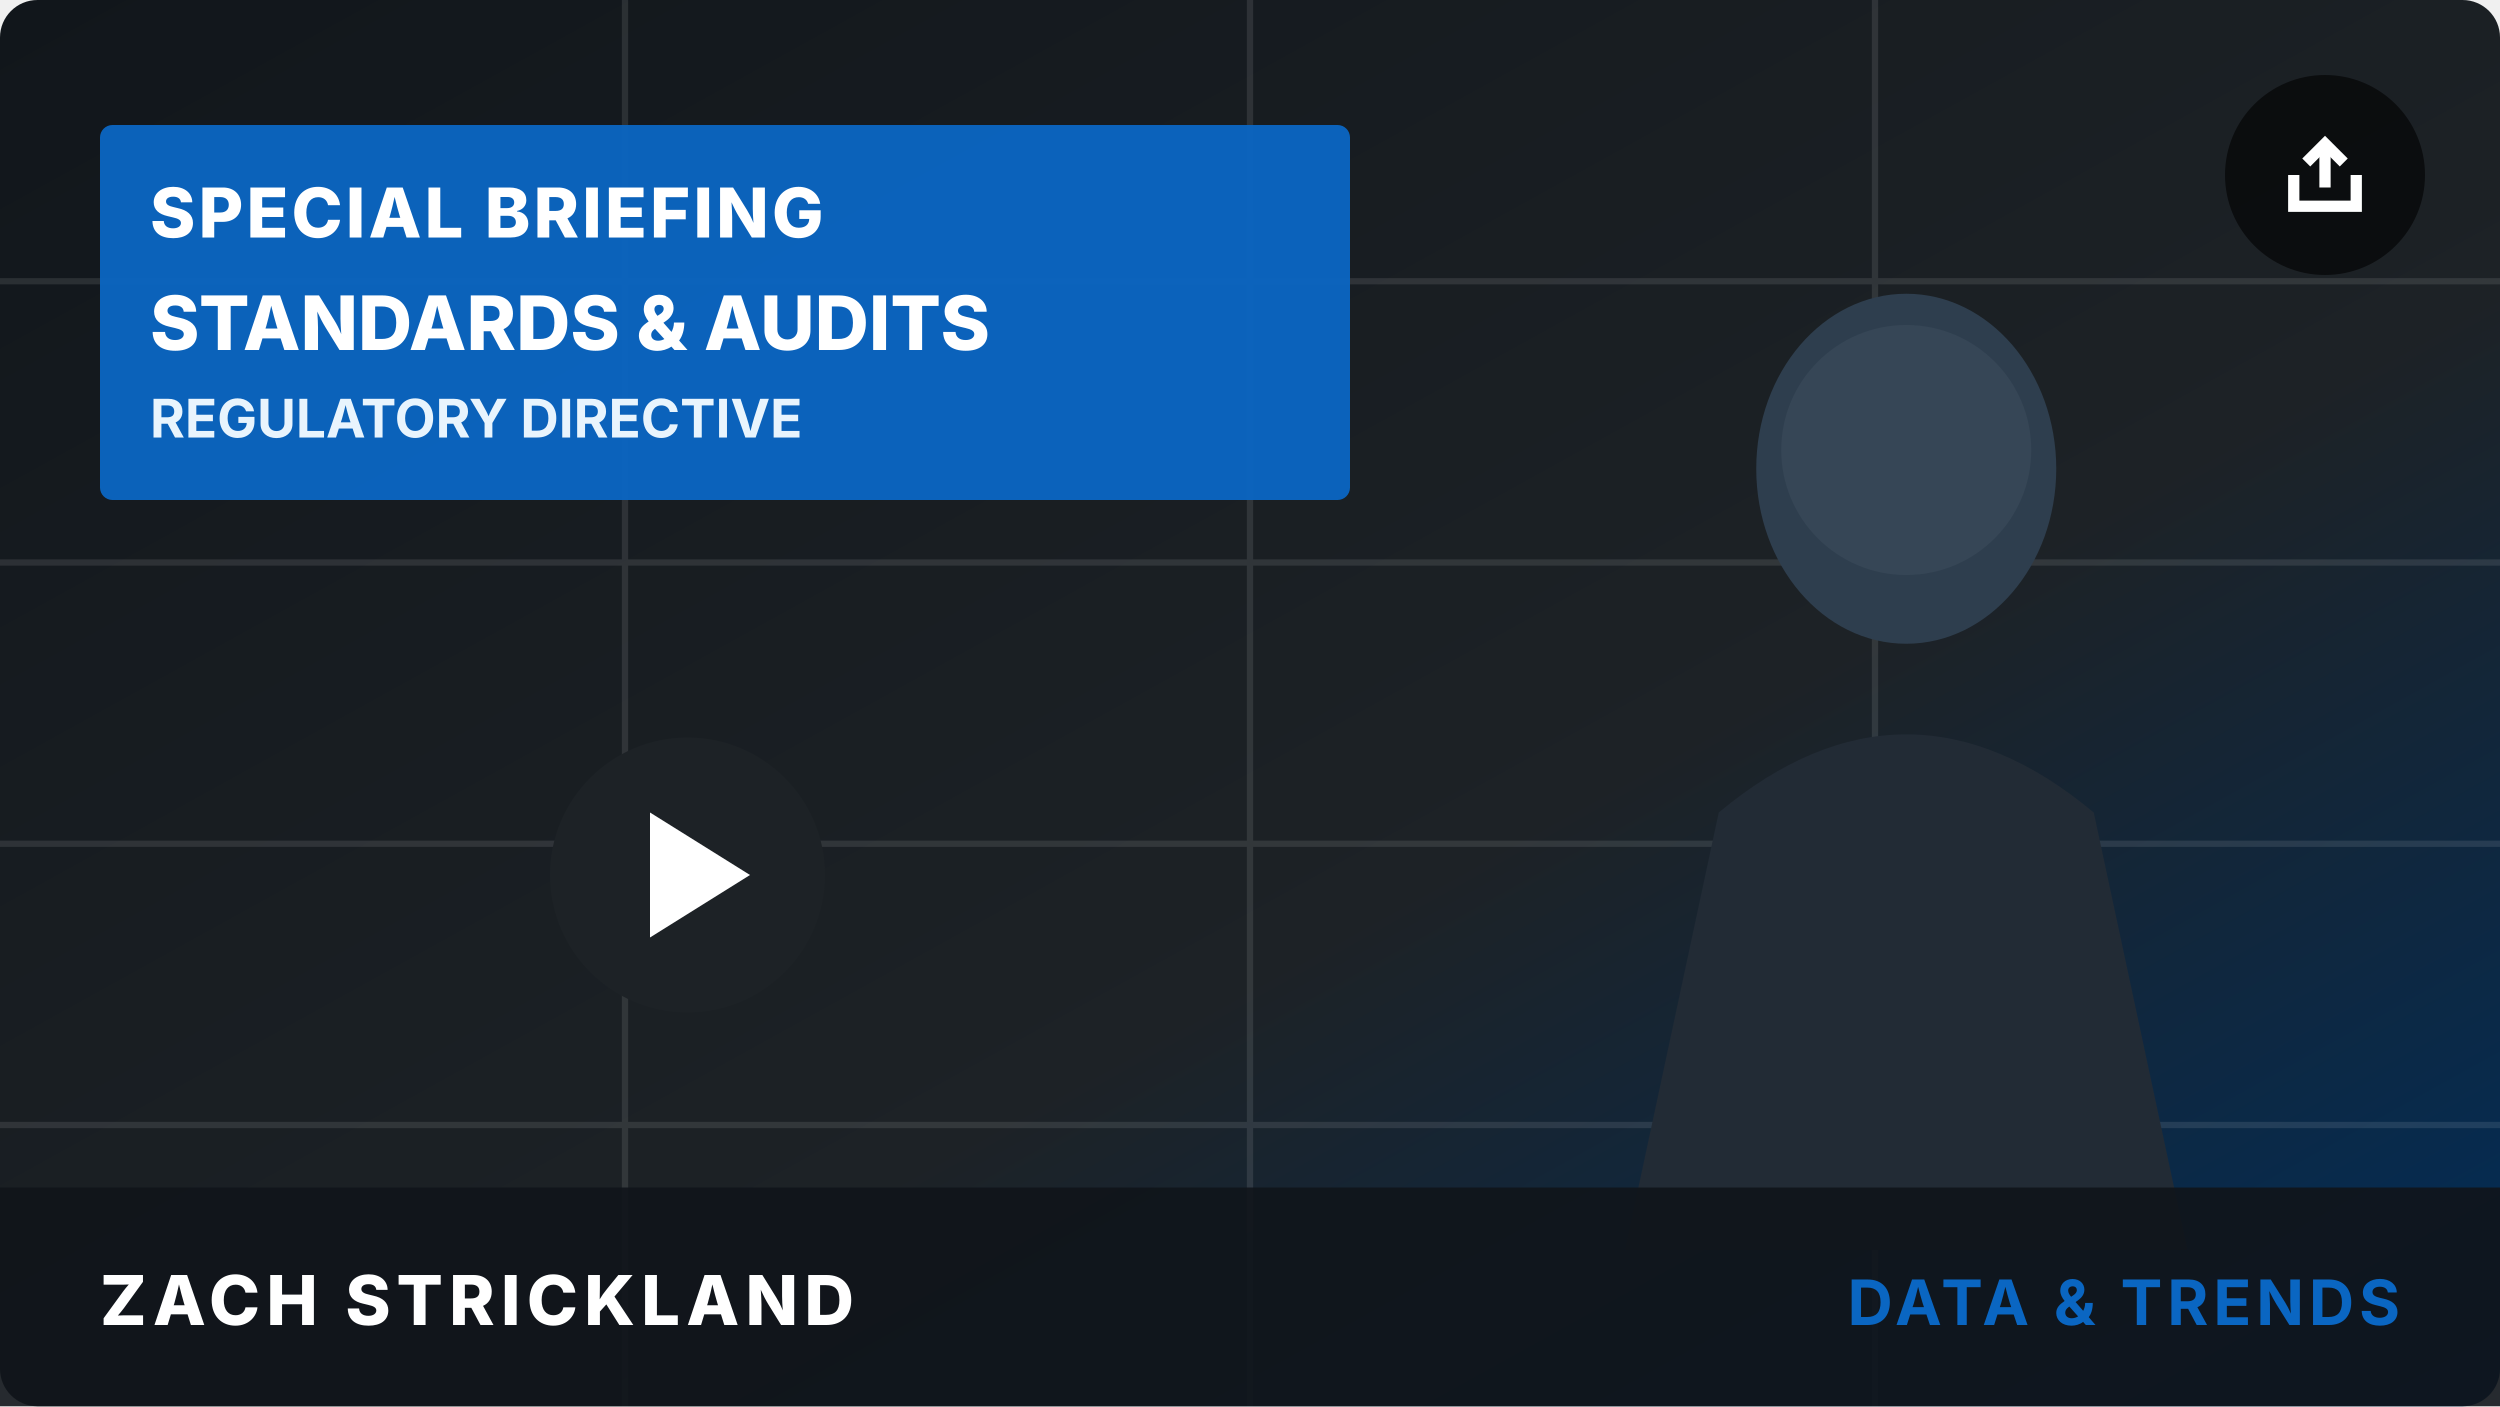
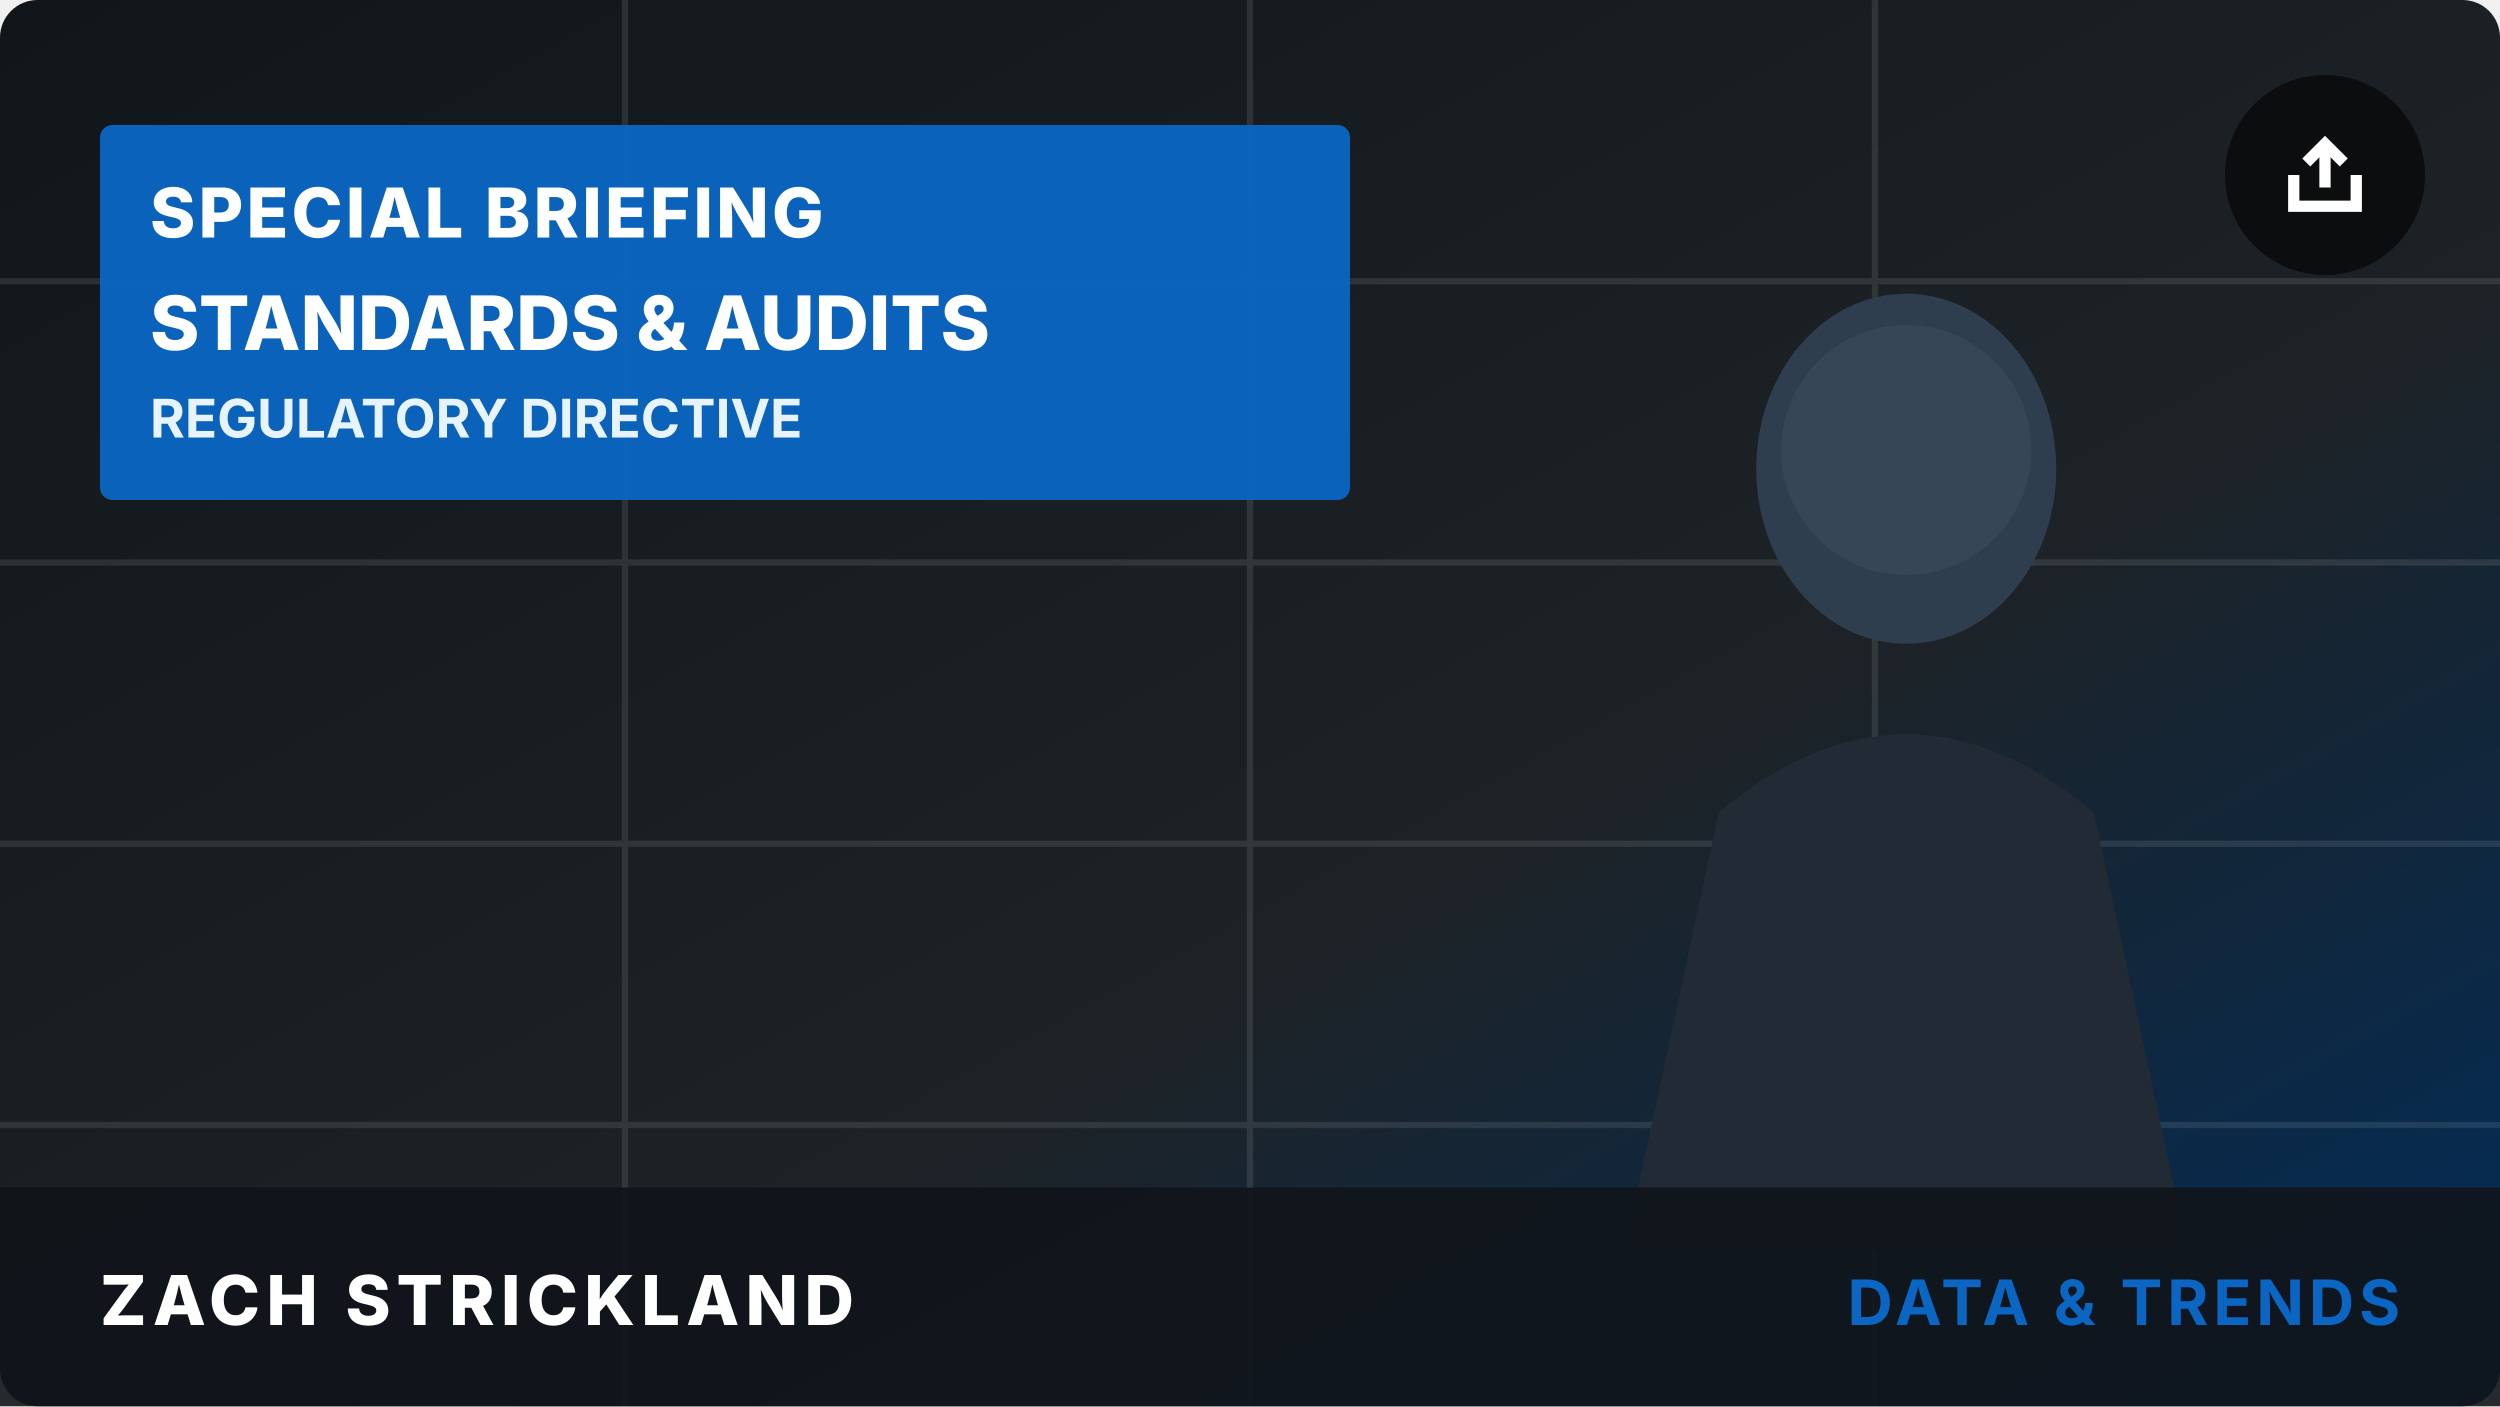
<svg xmlns="http://www.w3.org/2000/svg" viewBox="0 0 400 225" width="400" height="225">
  <defs>
    <linearGradient id="grad_fw_toda" x1="0%" y1="0%" x2="100%" y2="100%">
      <stop offset="0%" stop-color="#11161B" />
      <stop offset="60%" stop-color="#1D2226" />
      <stop offset="100%" stop-color="#002D5A" />
    </linearGradient>
  </defs>
  <rect width="400" height="225" fill="url(#grad_fw_toda)" rx="6" />
  <g opacity="0.1" stroke="#FFFFFF" stroke-width="1">
    <line x1="0" y1="45" x2="400" y2="45" />
    <line x1="0" y1="90" x2="400" y2="90" />
    <line x1="0" y1="135" x2="400" y2="135" />
    <line x1="0" y1="180" x2="400" y2="180" />
    <line x1="100" y1="0" x2="100" y2="225" />
    <line x1="200" y1="0" x2="200" y2="225" />
    <line x1="300" y1="0" x2="300" y2="225" />
  </g>
  <rect x="16" y="20" width="200" height="60" fill="#0A66C2" rx="2" opacity="0.95" />
  <text x="24" y="38" font-family="-apple-system, sans-serif" font-size="11" font-weight="800" fill="#FFFFFF" letter-spacing="0.5">SPECIAL BRIEFING</text>
  <text x="24" y="56" font-family="-apple-system, sans-serif" font-size="12" font-weight="800" fill="#FFFFFF">STANDARDS &amp; AUDITS</text>
  <text x="24" y="70" font-family="-apple-system, sans-serif" font-size="8.5" font-weight="700" fill="#E8F4FD">REGULATORY DIRECTIVE</text>
  <g transform="translate(260, 40)">
    <ellipse cx="45" cy="35" rx="24" ry="28" fill="#2E3E4E" />
    <path d="M15,90 Q45,65 75,90 L90,160 L0,160 Z" fill="#222B35" />
    <circle cx="45" cy="32" r="20" fill="#425262" opacity="0.4" />
  </g>
  <circle cx="372" cy="28" r="16" fill="#000000" opacity="0.6" />
  <g transform="translate(366, 21)" stroke="#FFFFFF" stroke-width="1.8" fill="none">
    <path d="M 6 2 L 6 9" />
    <path d="M 3 5 L 6 2 L 9 5" />
    <path d="M 1 7 L 1 12 L 11 12 L 11 7" />
  </g>
-   <circle cx="110" cy="140" r="22" fill="#1D2226" />
-   <polygon points="104,130 120,140 104,150" fill="#FFFFFF" />
  <rect x="0" y="190" width="400" height="35" fill="#0F1419" opacity="0.9" />
  <text x="16" y="212" font-family="-apple-system, sans-serif" font-size="11" font-weight="800" fill="#FFFFFF" letter-spacing="1">ZACH STRICKLAND</text>
  <text x="384" y="212" font-family="-apple-system, sans-serif" font-size="10" font-weight="700" fill="#0A66C2" text-anchor="end" letter-spacing="0.8">DATA &amp; TRENDS</text>
</svg>
